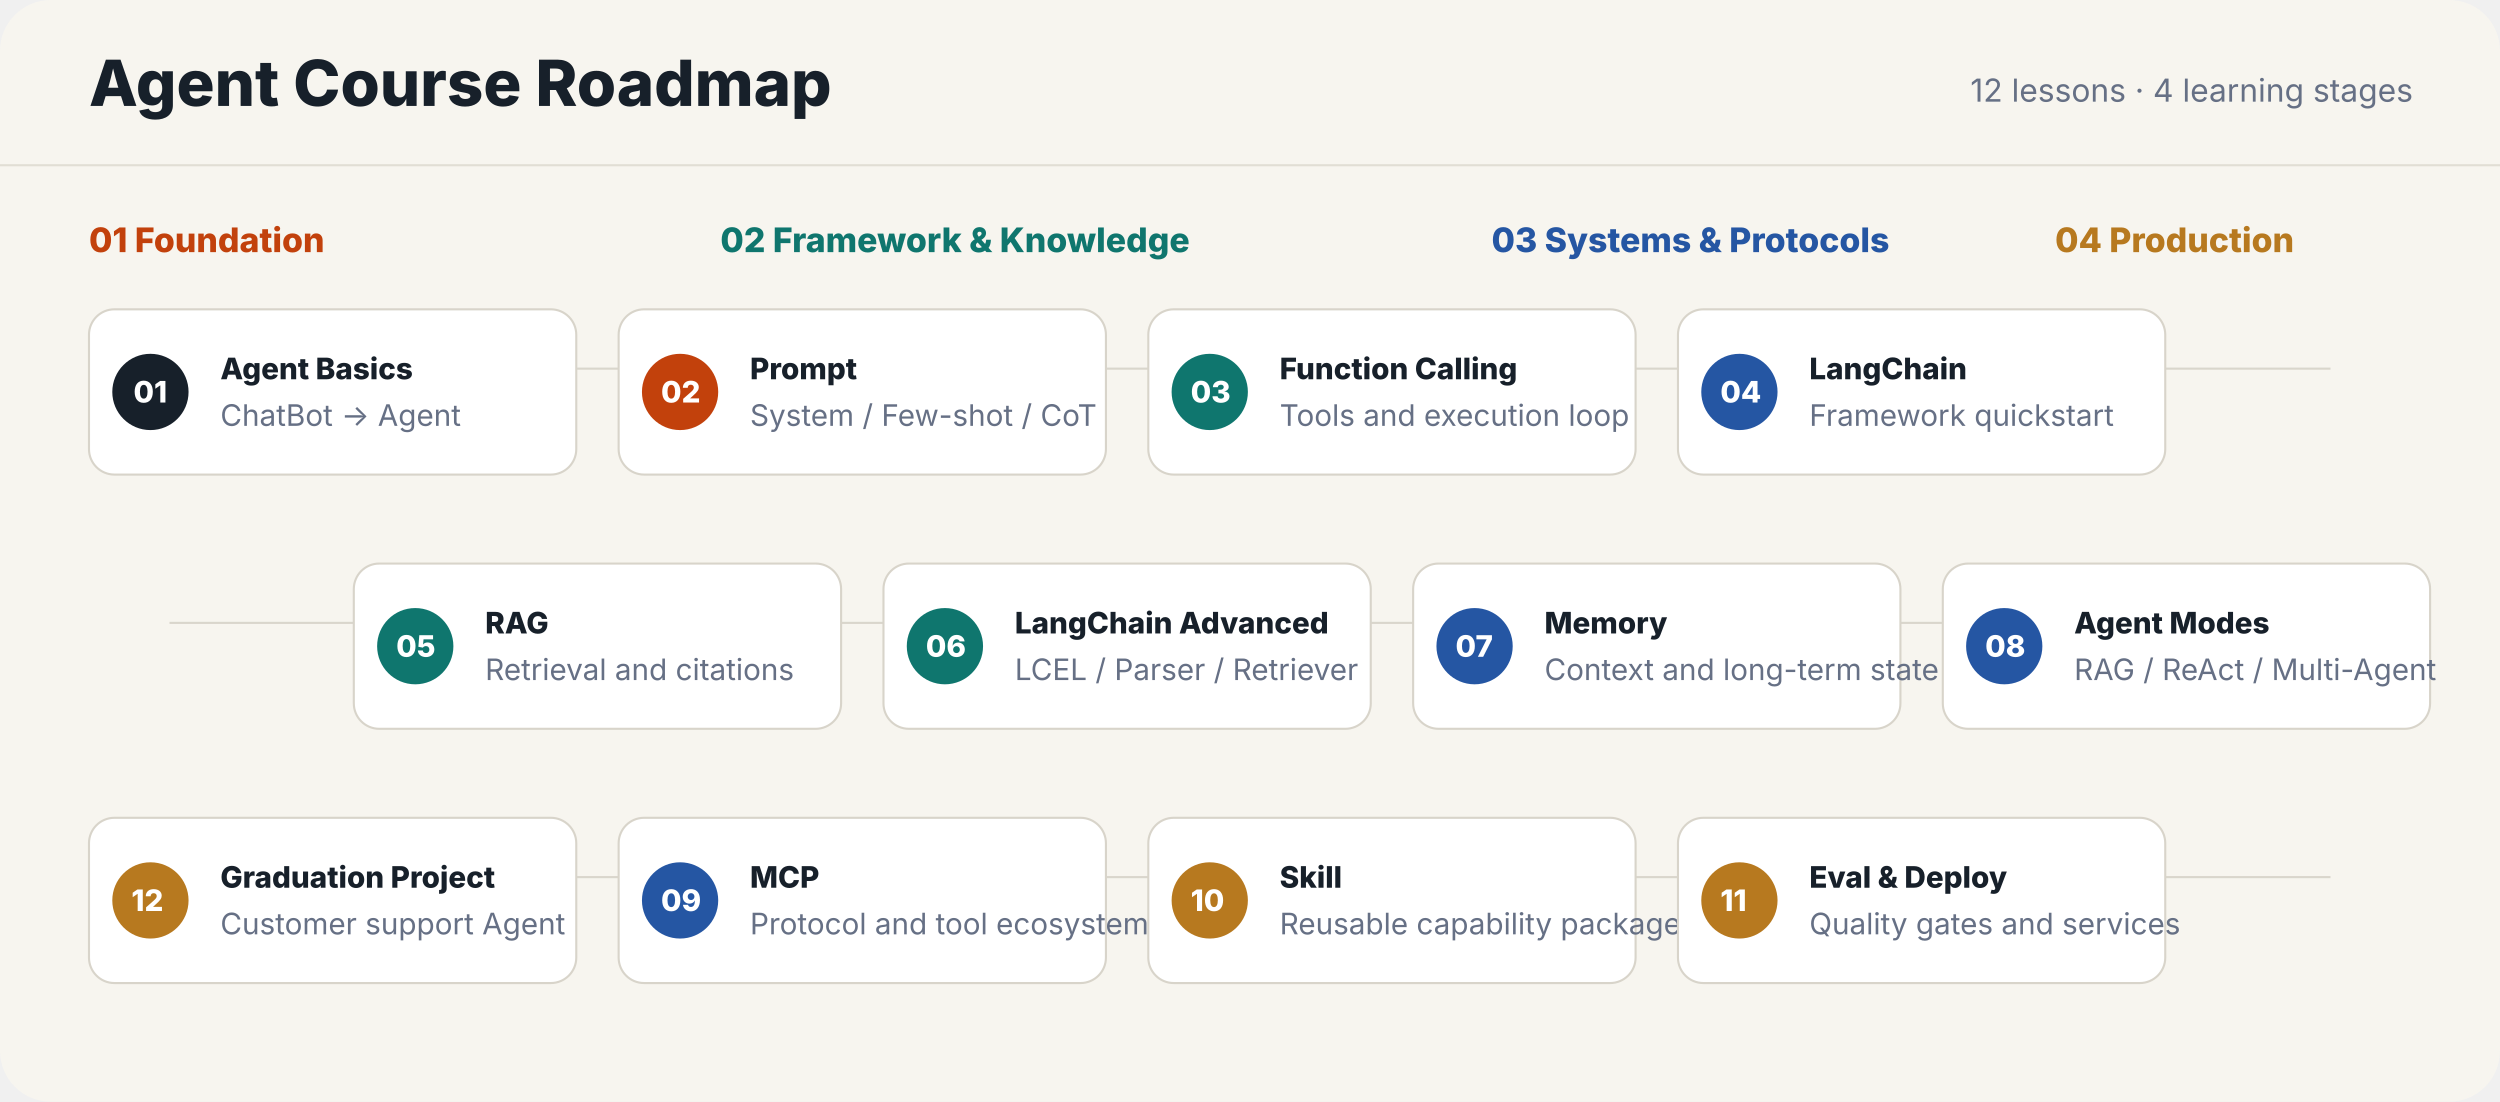
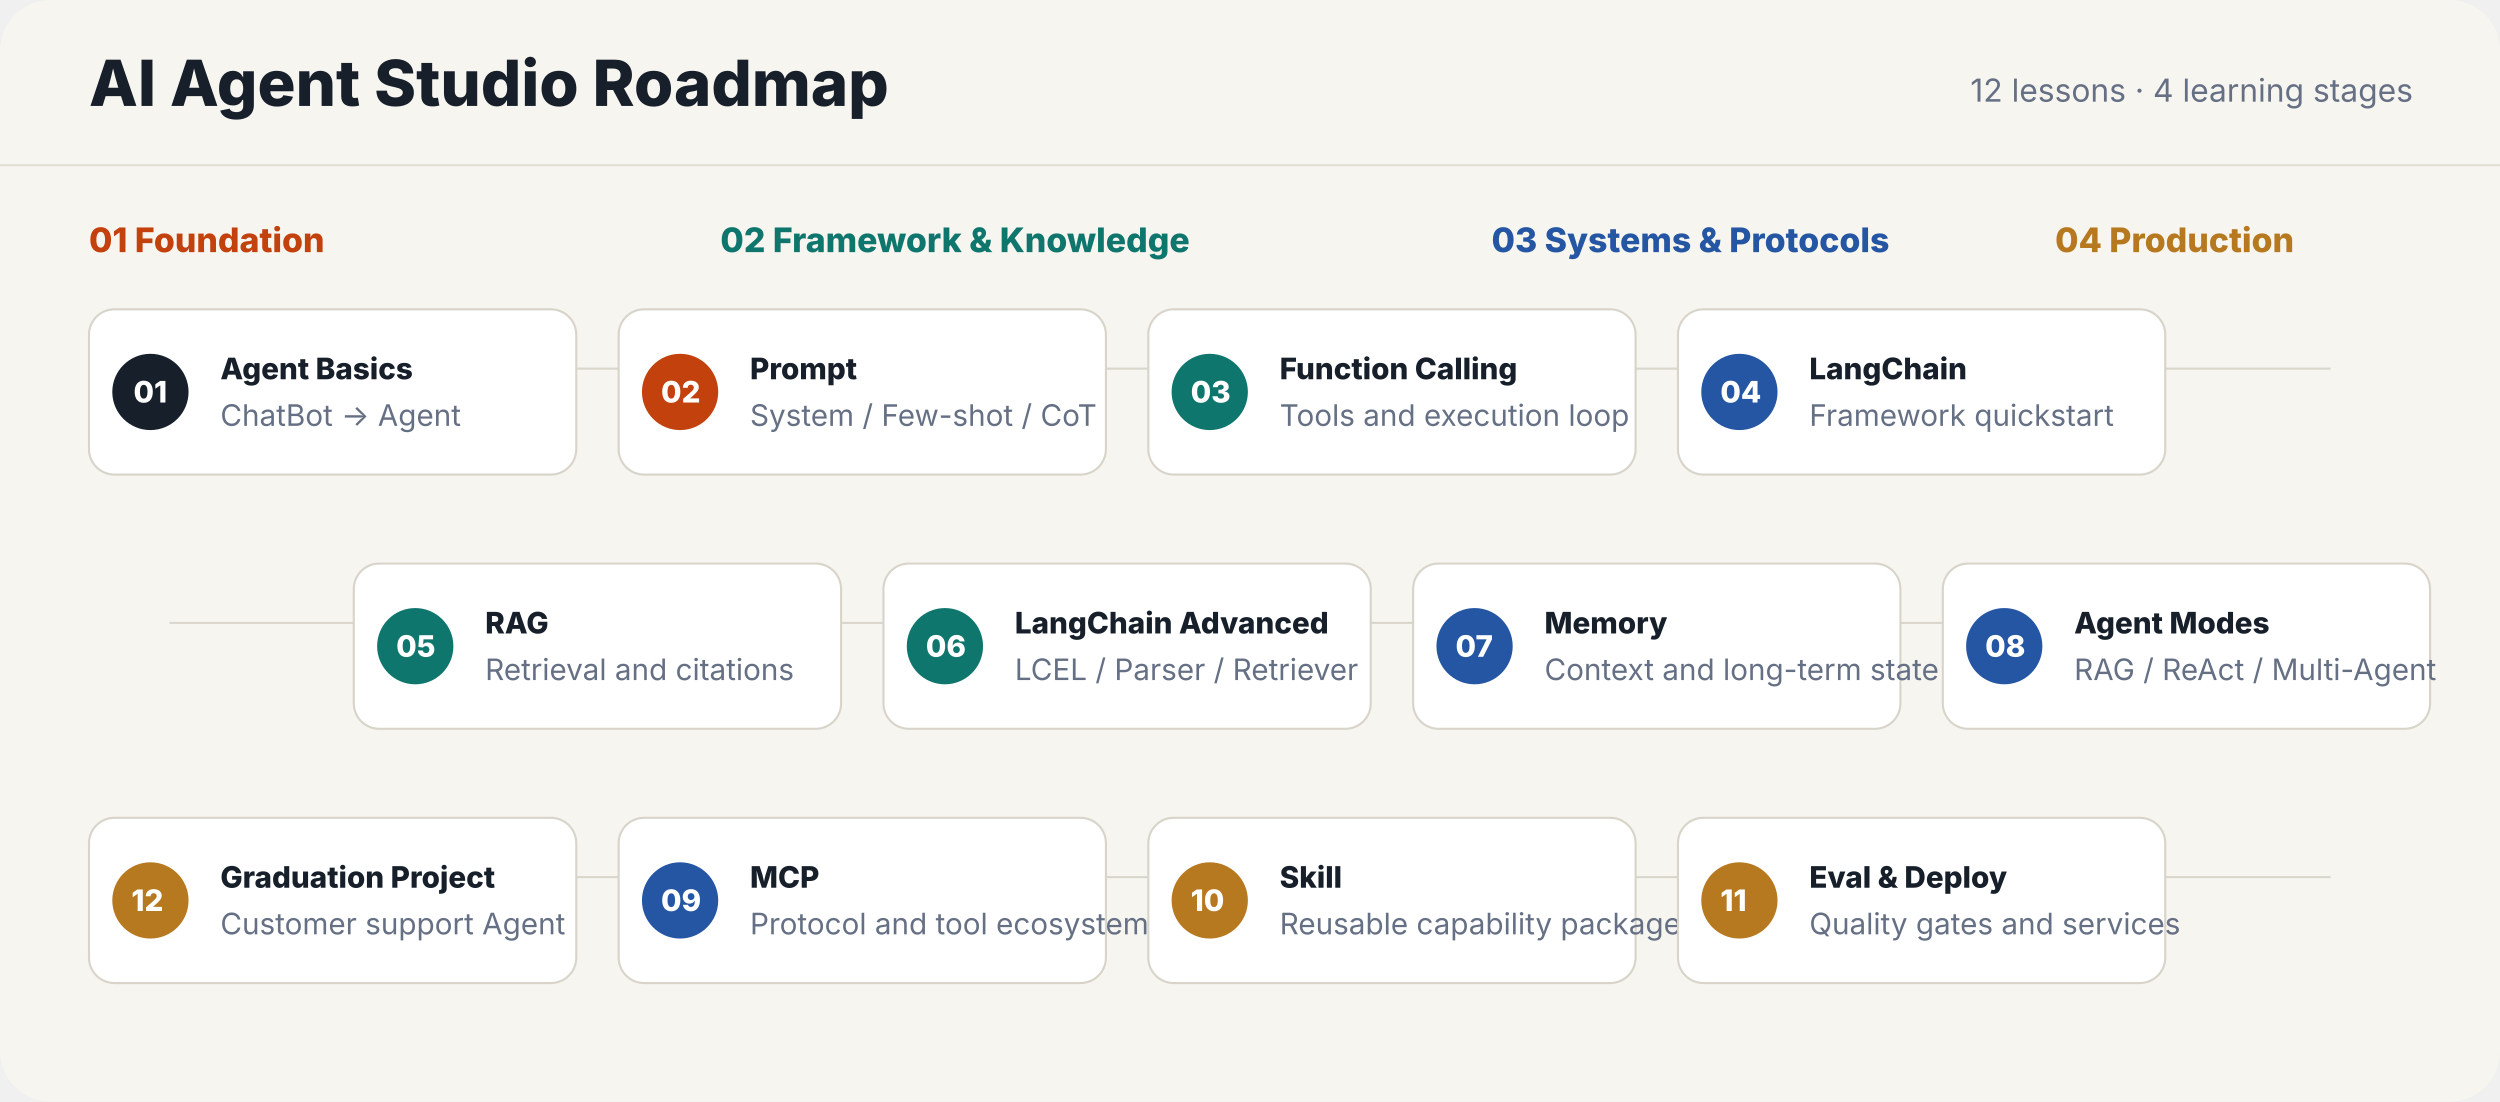
<svg xmlns="http://www.w3.org/2000/svg" width="1180" height="520" viewBox="0 0 1180 520" fill="none" role="img" aria-labelledby="title desc">
  <rect width="1180" height="520" rx="24" fill="#F7F5EF" />
  <path d="M0 78H1180" stroke="#E1DED4" />
-   <text x="42" y="50" fill="#17202A" font-family="Inter,Arial,sans-serif" font-size="30" font-weight="800">Agent Course Roadmap</text>
+   <text x="42" y="50" fill="#17202A" font-family="Inter,Arial,sans-serif" font-size="30" font-weight="800">AI Agent Studio Roadmap</text>
  <text x="930" y="48" fill="#667085" font-family="Inter,Arial,sans-serif" font-size="15">12 lessons · 4 learning stages</text>
  <g stroke="#D9D6CC">
    <path d="M80 174H1100" />
    <path d="M80 294H1100" />
    <path d="M80 414H1100" />
  </g>
  <g font-family="Inter,Arial,sans-serif">
    <text x="42" y="119" fill="#C2410C" font-size="16" font-weight="800">01 Foundation</text>
    <text x="340" y="119" fill="#0F766E" font-size="16" font-weight="800">02 Framework &amp; Knowledge</text>
    <text x="704" y="119" fill="#2556A3" font-size="16" font-weight="800">03 Systems &amp; Protocols</text>
    <text x="970" y="119" fill="#B7791F" font-size="16" font-weight="800">04 Production</text>
  </g>
  <g font-family="Inter,Arial,sans-serif" font-size="14">
    <g transform="translate(42 146)">
      <rect width="230" height="78" rx="12" fill="#FFFFFF" stroke="#D8D4CA" />
      <circle cx="29" cy="39" r="18" fill="#17202A" />
      <text x="21" y="44" fill="#FFFFFF" font-weight="800">01</text>
      <text x="62" y="33" fill="#17202A" font-weight="800">Agent Basics</text>
      <text x="62" y="55" fill="#667085">ChatBot → Agent</text>
    </g>
    <g transform="translate(292 146)">
      <rect width="230" height="78" rx="12" fill="#FFFFFF" stroke="#D8D4CA" />
      <circle cx="29" cy="39" r="18" fill="#C2410C" />
      <text x="20" y="44" fill="#FFFFFF" font-weight="800">02</text>
      <text x="62" y="33" fill="#17202A" font-weight="800">Prompt</text>
      <text x="62" y="55" fill="#667085">System / Few-shot / CoT</text>
    </g>
    <g transform="translate(542 146)">
      <rect width="230" height="78" rx="12" fill="#FFFFFF" stroke="#D8D4CA" />
      <circle cx="29" cy="39" r="18" fill="#0F766E" />
      <text x="20" y="44" fill="#FFFFFF" font-weight="800">03</text>
      <text x="62" y="33" fill="#17202A" font-weight="800">Function Calling</text>
      <text x="62" y="55" fill="#667085">Tools and execution loop</text>
    </g>
    <g transform="translate(792 146)">
      <rect width="230" height="78" rx="12" fill="#FFFFFF" stroke="#D8D4CA" />
      <circle cx="29" cy="39" r="18" fill="#2556A3" />
      <text x="20" y="44" fill="#FFFFFF" font-weight="800">04</text>
      <text x="62" y="33" fill="#17202A" font-weight="800">LangChain</text>
      <text x="62" y="55" fill="#667085">Framework quickstart</text>
    </g>
    <g transform="translate(167 266)">
      <rect width="230" height="78" rx="12" fill="#FFFFFF" stroke="#D8D4CA" />
      <circle cx="29" cy="39" r="18" fill="#0F766E" />
      <text x="20" y="44" fill="#FFFFFF" font-weight="800">05</text>
      <text x="62" y="33" fill="#17202A" font-weight="800">RAG</text>
      <text x="62" y="55" fill="#667085">Retrieval and citations</text>
    </g>
    <g transform="translate(417 266)">
      <rect width="230" height="78" rx="12" fill="#FFFFFF" stroke="#D8D4CA" />
      <circle cx="29" cy="39" r="18" fill="#0F766E" />
      <text x="20" y="44" fill="#FFFFFF" font-weight="800">06</text>
      <text x="62" y="33" fill="#17202A" font-weight="800">LangChain Advanced</text>
      <text x="62" y="55" fill="#667085">LCEL / Parser / Retriever</text>
    </g>
    <g transform="translate(667 266)">
      <rect width="230" height="78" rx="12" fill="#FFFFFF" stroke="#D8D4CA" />
      <circle cx="29" cy="39" r="18" fill="#2556A3" />
      <text x="20" y="44" fill="#FFFFFF" font-weight="800">07</text>
      <text x="62" y="33" fill="#17202A" font-weight="800">Memory</text>
      <text x="62" y="55" fill="#667085">Context and long-term state</text>
    </g>
    <g transform="translate(917 266)">
      <rect width="230" height="78" rx="12" fill="#FFFFFF" stroke="#D8D4CA" />
      <circle cx="29" cy="39" r="18" fill="#2556A3" />
      <text x="20" y="44" fill="#FFFFFF" font-weight="800">08</text>
      <text x="62" y="33" fill="#17202A" font-weight="800">Agent Modes</text>
      <text x="62" y="55" fill="#667085">RAG / ReAct / Multi-Agent</text>
    </g>
    <g transform="translate(292 386)">
      <rect width="230" height="78" rx="12" fill="#FFFFFF" stroke="#D8D4CA" />
      <circle cx="29" cy="39" r="18" fill="#2556A3" />
      <text x="20" y="44" fill="#FFFFFF" font-weight="800">09</text>
      <text x="62" y="33" fill="#17202A" font-weight="800">MCP</text>
      <text x="62" y="55" fill="#667085">Protocol and tool ecosystem</text>
    </g>
    <g transform="translate(542 386)">
      <rect width="230" height="78" rx="12" fill="#FFFFFF" stroke="#D8D4CA" />
      <circle cx="29" cy="39" r="18" fill="#B7791F" />
      <text x="20" y="44" fill="#FFFFFF" font-weight="800">10</text>
      <text x="62" y="33" fill="#17202A" font-weight="800">Skill</text>
      <text x="62" y="55" fill="#667085">Reusable capability packages</text>
    </g>
    <g transform="translate(792 386)">
      <rect width="230" height="78" rx="12" fill="#FFFFFF" stroke="#D8D4CA" />
      <circle cx="29" cy="39" r="18" fill="#B7791F" />
      <text x="20" y="44" fill="#FFFFFF" font-weight="800">11</text>
      <text x="62" y="33" fill="#17202A" font-weight="800">Eval &amp; Deploy</text>
      <text x="62" y="55" fill="#667085">Quality gates and services</text>
    </g>
    <g transform="translate(42 386)">
      <rect width="230" height="78" rx="12" fill="#FFFFFF" stroke="#D8D4CA" />
      <circle cx="29" cy="39" r="18" fill="#B7791F" />
      <text x="20" y="44" fill="#FFFFFF" font-weight="800">12</text>
      <text x="62" y="33" fill="#17202A" font-weight="800">Graduation Project</text>
      <text x="62" y="55" fill="#667085">Customer support Agent</text>
    </g>
  </g>
</svg>
